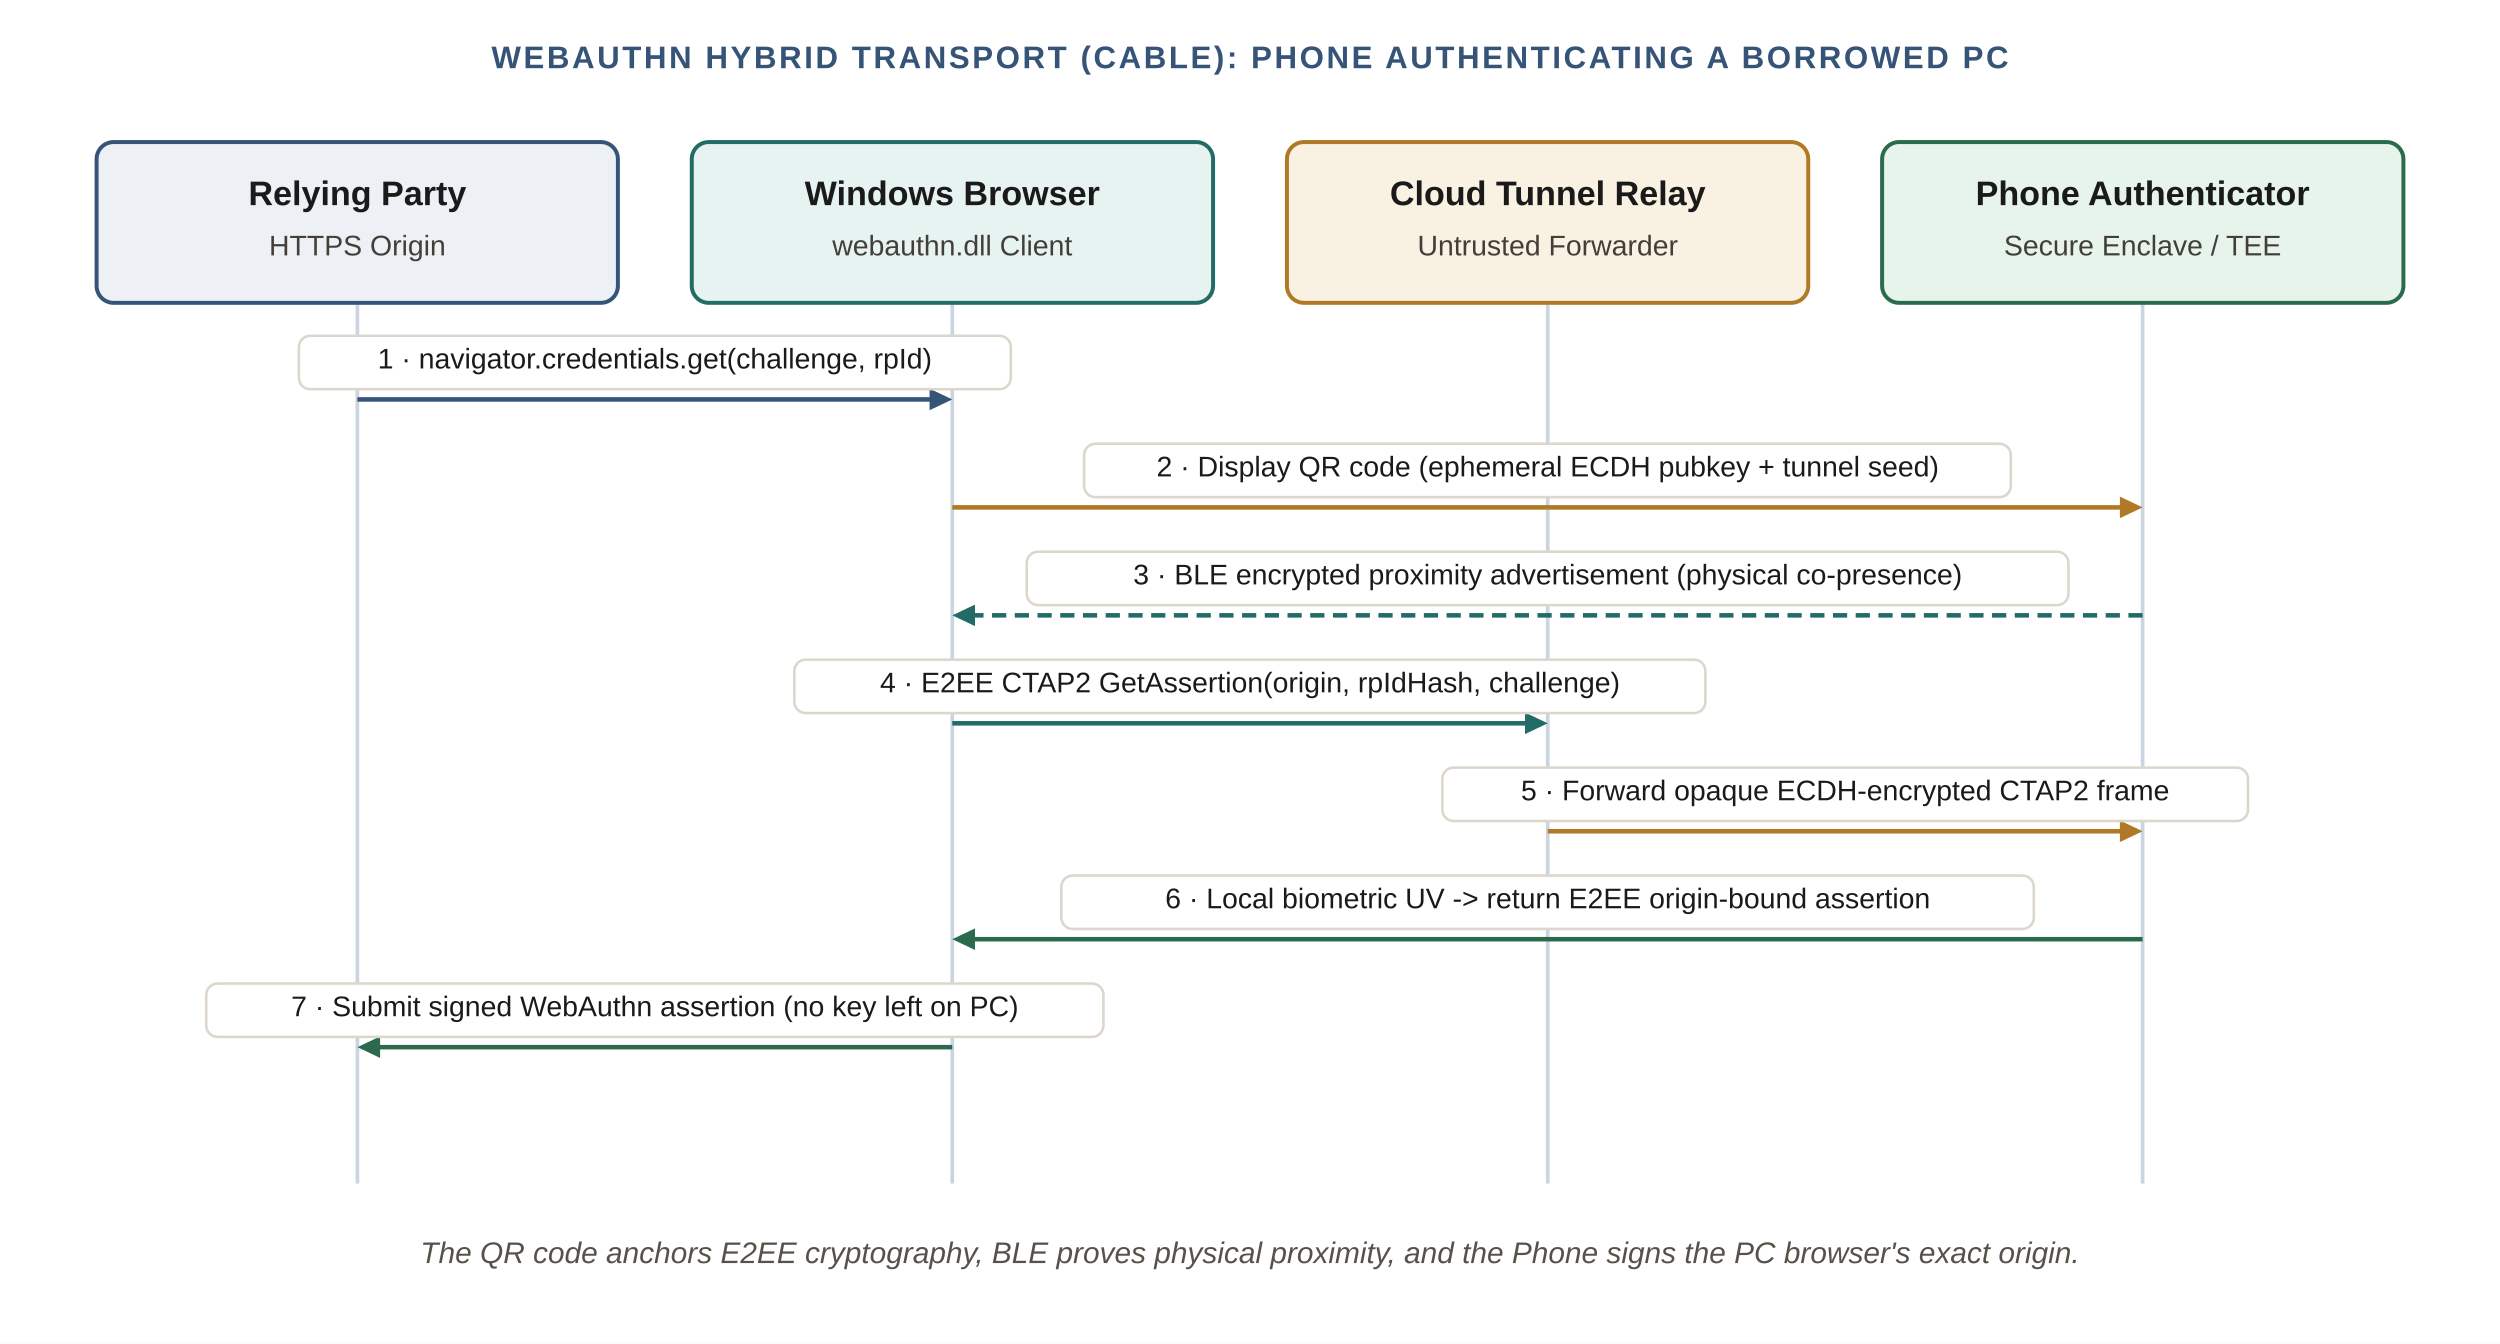
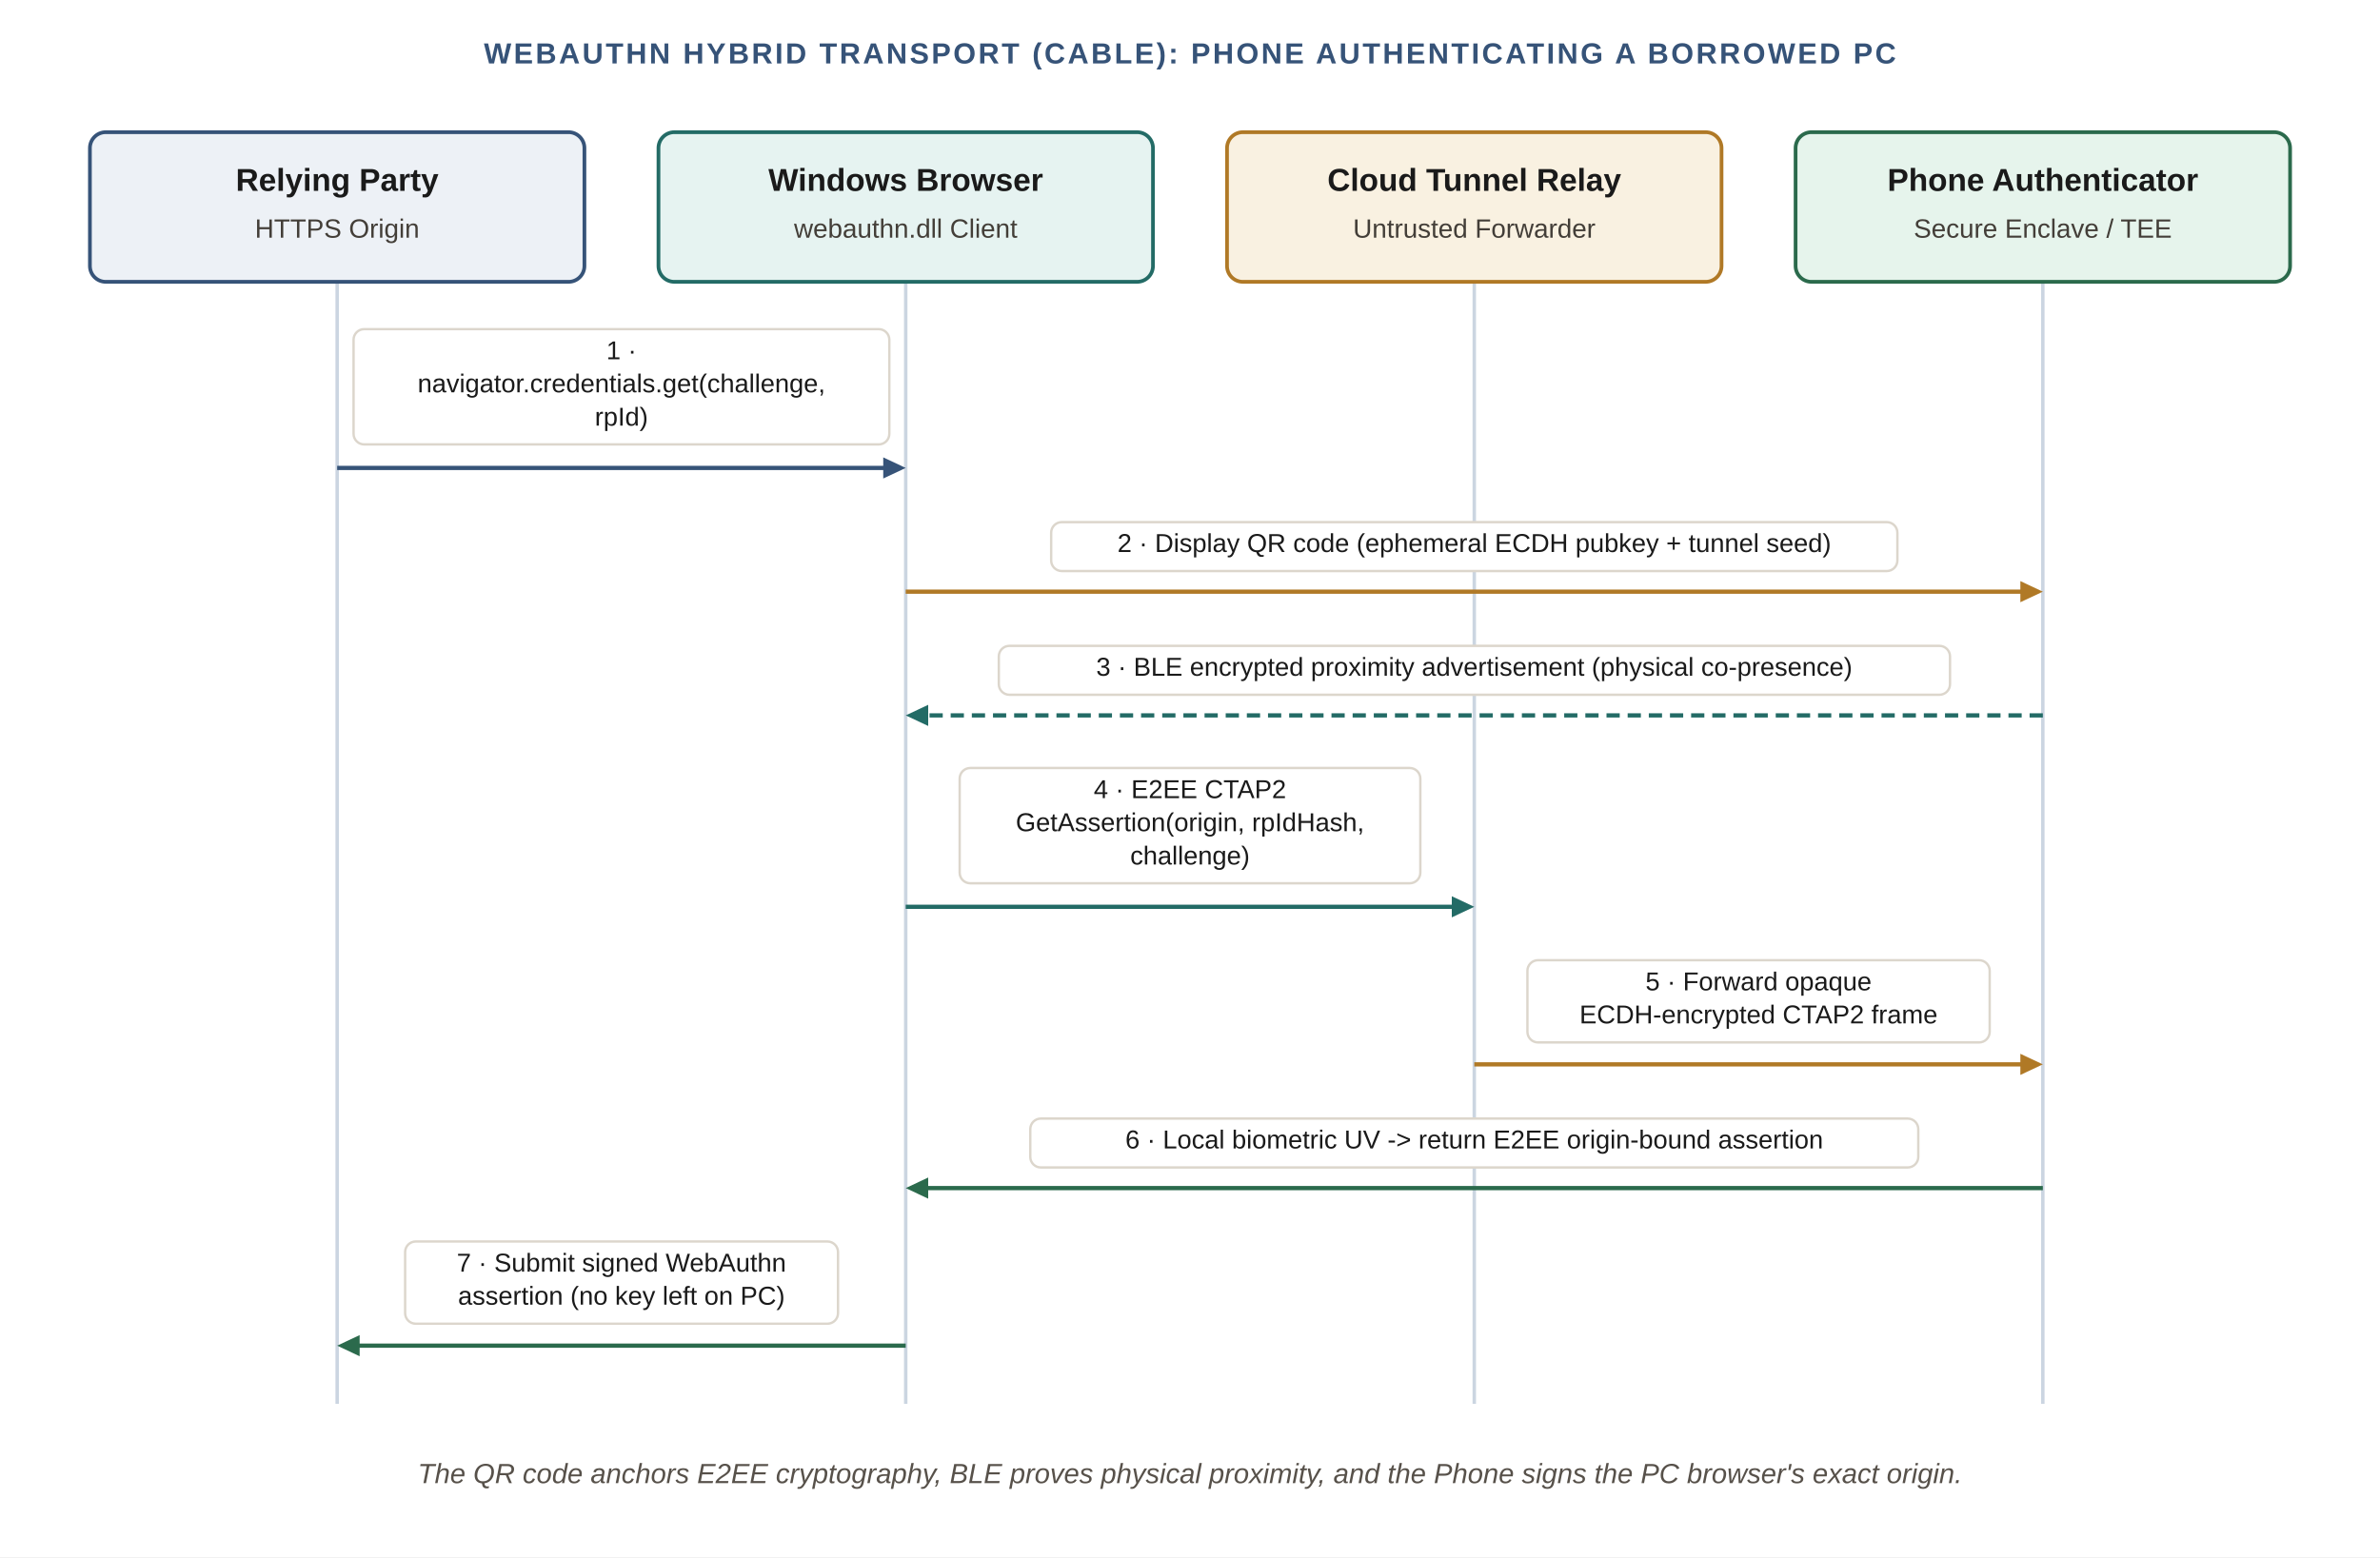
- <svg xmlns="http://www.w3.org/2000/svg" viewBox="0 0 880 473" width="880" height="473">
-   <rect x="0" y="0" width="880" height="473" fill="#ffffff" />
-   <line x1="125.8" y1="106.6" x2="125.8" y2="416.6" stroke="#cbd5e1" stroke-width="1.3" />
-   <line x1="335.2" y1="106.6" x2="335.2" y2="416.6" stroke="#cbd5e1" stroke-width="1.3" />
-   <line x1="544.8" y1="106.6" x2="544.8" y2="416.6" stroke="#cbd5e1" stroke-width="1.3" />
-   <line x1="754.2" y1="106.6" x2="754.2" y2="416.6" stroke="#cbd5e1" stroke-width="1.3" />
-   <text x="440.0" y="24.0" font-family="-apple-system, BlinkMacSystemFont, &quot;Segoe UI&quot;, &quot;Helvetica Neue&quot;, Arial, sans-serif" font-size="11.0" font-weight="700" letter-spacing="0.90px" fill="#365378" text-anchor="middle">WEBAUTHN HYBRID TRANSPORT (CABLE): PHONE AUTHENTICATING A BORROWED PC</text>
-   <rect x="34.0" y="50.0" width="183.5" height="56.6" rx="6.0" fill="#edf1f6" stroke="#365378" stroke-width="1.4" />
-   <text x="125.8" y="72.2" font-family="-apple-system, BlinkMacSystemFont, &quot;Segoe UI&quot;, &quot;Helvetica Neue&quot;, Arial, sans-serif" font-size="12.0" font-weight="700" fill="#1a1a1a" text-anchor="middle">Relying Party</text>
-   <text x="125.8" y="89.9" font-family="-apple-system, BlinkMacSystemFont, &quot;Segoe UI&quot;, &quot;Helvetica Neue&quot;, Arial, sans-serif" font-size="10.0" font-weight="400" fill="#433e38" text-anchor="middle">HTTPS Origin</text>
-   <rect x="243.5" y="50.0" width="183.5" height="56.6" rx="6.0" fill="#e6f3f1" stroke="#236b66" stroke-width="1.4" />
-   <text x="335.2" y="72.2" font-family="-apple-system, BlinkMacSystemFont, &quot;Segoe UI&quot;, &quot;Helvetica Neue&quot;, Arial, sans-serif" font-size="12.0" font-weight="700" fill="#1a1a1a" text-anchor="middle">Windows Browser</text>
-   <text x="335.2" y="89.9" font-family="-apple-system, BlinkMacSystemFont, &quot;Segoe UI&quot;, &quot;Helvetica Neue&quot;, Arial, sans-serif" font-size="10.0" font-weight="400" fill="#433e38" text-anchor="middle">webauthn.dll Client</text>
-   <rect x="453.0" y="50.0" width="183.5" height="56.6" rx="6.0" fill="#f9f1e1" stroke="#b07926" stroke-width="1.4" />
-   <text x="544.8" y="72.2" font-family="-apple-system, BlinkMacSystemFont, &quot;Segoe UI&quot;, &quot;Helvetica Neue&quot;, Arial, sans-serif" font-size="12.0" font-weight="700" fill="#1a1a1a" text-anchor="middle">Cloud Tunnel Relay</text>
-   <text x="544.8" y="89.9" font-family="-apple-system, BlinkMacSystemFont, &quot;Segoe UI&quot;, &quot;Helvetica Neue&quot;, Arial, sans-serif" font-size="10.0" font-weight="400" fill="#433e38" text-anchor="middle">Untrusted Forwarder</text>
-   <rect x="662.5" y="50.0" width="183.5" height="56.6" rx="6.0" fill="#e6f4ec" stroke="#2b6a4c" stroke-width="1.4" />
-   <text x="754.2" y="72.2" font-family="-apple-system, BlinkMacSystemFont, &quot;Segoe UI&quot;, &quot;Helvetica Neue&quot;, Arial, sans-serif" font-size="12.0" font-weight="700" fill="#1a1a1a" text-anchor="middle">Phone Authenticator</text>
-   <text x="754.2" y="89.9" font-family="-apple-system, BlinkMacSystemFont, &quot;Segoe UI&quot;, &quot;Helvetica Neue&quot;, Arial, sans-serif" font-size="10.0" font-weight="400" fill="#433e38" text-anchor="middle">Secure Enclave / TEE</text>
-   <text x="440.0" y="444.6" font-family="-apple-system, BlinkMacSystemFont, &quot;Segoe UI&quot;, &quot;Helvetica Neue&quot;, Arial, sans-serif" font-size="10.5" font-weight="400" font-style="italic" fill="#57514a" text-anchor="middle">The QR code anchors E2EE cryptography, BLE proves physical proximity, and the Phone signs the PC browser's exact origin.</text>
-   <line x1="125.8" y1="140.6" x2="328.8" y2="140.6" stroke="#365378" stroke-width="1.6" />
-   <polygon points="335.2,140.6 327.2,136.8 327.2,144.4" fill="#365378" />
-   <line x1="335.2" y1="178.6" x2="747.8" y2="178.6" stroke="#b07926" stroke-width="1.6" />
-   <polygon points="754.2,178.6 746.2,174.8 746.2,182.4" fill="#b07926" />
-   <line x1="754.2" y1="216.6" x2="341.8" y2="216.6" stroke="#236b66" stroke-width="1.6" stroke-dasharray="5,3" />
-   <polygon points="335.2,216.6 343.2,220.4 343.2,212.8" fill="#236b66" />
-   <line x1="335.2" y1="254.6" x2="538.2" y2="254.6" stroke="#236b66" stroke-width="1.6" />
-   <polygon points="544.8,254.6 536.8,250.8 536.8,258.4" fill="#236b66" />
-   <line x1="544.8" y1="292.6" x2="747.8" y2="292.6" stroke="#b07926" stroke-width="1.6" />
-   <polygon points="754.2,292.6 746.2,288.8 746.2,296.4" fill="#b07926" />
-   <line x1="754.2" y1="330.6" x2="341.8" y2="330.6" stroke="#2b6a4c" stroke-width="1.6" />
-   <polygon points="335.2,330.6 343.2,334.4 343.2,326.8" fill="#2b6a4c" />
-   <line x1="335.2" y1="368.6" x2="132.2" y2="368.6" stroke="#2b6a4c" stroke-width="1.6" />
-   <polygon points="125.8,368.6 133.8,372.4 133.8,364.8" fill="#2b6a4c" />
-   <rect x="105.2" y="118.2" width="250.6" height="18.8" rx="4" fill="#ffffff" stroke="#dcd6cc" stroke-width="0.9" />
-   <text x="230.5" y="129.7" font-family="-apple-system, BlinkMacSystemFont, &quot;Segoe UI&quot;, &quot;Helvetica Neue&quot;, Arial, sans-serif" font-size="10.0" font-weight="400" fill="#1a1a1a" text-anchor="middle">1 · navigator.credentials.get(challenge, rpId)</text>
-   <rect x="381.6" y="156.2" width="326.2" height="18.8" rx="4" fill="#ffffff" stroke="#dcd6cc" stroke-width="0.9" />
-   <text x="544.8" y="167.7" font-family="-apple-system, BlinkMacSystemFont, &quot;Segoe UI&quot;, &quot;Helvetica Neue&quot;, Arial, sans-serif" font-size="10.0" font-weight="400" fill="#1a1a1a" text-anchor="middle">2 · Display QR code (ephemeral ECDH pubkey + tunnel seed)</text>
-   <rect x="361.4" y="194.2" width="366.7" height="18.8" rx="4" fill="#ffffff" stroke="#dcd6cc" stroke-width="0.9" />
-   <text x="544.8" y="205.7" font-family="-apple-system, BlinkMacSystemFont, &quot;Segoe UI&quot;, &quot;Helvetica Neue&quot;, Arial, sans-serif" font-size="10.0" font-weight="400" fill="#1a1a1a" text-anchor="middle">3 · BLE encrypted proximity advertisement (physical co-presence)</text>
-   <rect x="279.6" y="232.2" width="320.7" height="18.8" rx="4" fill="#ffffff" stroke="#dcd6cc" stroke-width="0.9" />
-   <text x="440.0" y="243.7" font-family="-apple-system, BlinkMacSystemFont, &quot;Segoe UI&quot;, &quot;Helvetica Neue&quot;, Arial, sans-serif" font-size="10.0" font-weight="400" fill="#1a1a1a" text-anchor="middle">4 · E2EE CTAP2 GetAssertion(origin, rpIdHash, challenge)</text>
-   <rect x="507.7" y="270.2" width="283.6" height="18.8" rx="4" fill="#ffffff" stroke="#dcd6cc" stroke-width="0.9" />
-   <text x="649.5" y="281.7" font-family="-apple-system, BlinkMacSystemFont, &quot;Segoe UI&quot;, &quot;Helvetica Neue&quot;, Arial, sans-serif" font-size="10.0" font-weight="400" fill="#1a1a1a" text-anchor="middle">5 · Forward opaque ECDH-encrypted CTAP2 frame</text>
-   <rect x="373.6" y="308.2" width="342.3" height="18.8" rx="4" fill="#ffffff" stroke="#dcd6cc" stroke-width="0.9" />
-   <text x="544.8" y="319.7" font-family="-apple-system, BlinkMacSystemFont, &quot;Segoe UI&quot;, &quot;Helvetica Neue&quot;, Arial, sans-serif" font-size="10.0" font-weight="400" fill="#1a1a1a" text-anchor="middle">6 · Local biometric UV -&gt; return E2EE origin-bound assertion</text>
-   <rect x="72.6" y="346.2" width="315.8" height="18.8" rx="4" fill="#ffffff" stroke="#dcd6cc" stroke-width="0.9" />
-   <text x="230.5" y="357.7" font-family="-apple-system, BlinkMacSystemFont, &quot;Segoe UI&quot;, &quot;Helvetica Neue&quot;, Arial, sans-serif" font-size="10.0" font-weight="400" fill="#1a1a1a" text-anchor="middle">7 · Submit signed WebAuthn assertion (no key left on PC)</text>
+ <svg xmlns="http://www.w3.org/2000/svg" viewBox="0 0 900 589" width="900" height="589">
+   <rect x="0" y="0" width="900" height="589" fill="#ffffff" />
+   <line x1="127.5" y1="106.6" x2="127.5" y2="531.0" stroke="#cbd5e1" stroke-width="1.3" />
+   <line x1="342.5" y1="106.6" x2="342.5" y2="531.0" stroke="#cbd5e1" stroke-width="1.3" />
+   <line x1="557.5" y1="106.6" x2="557.5" y2="531.0" stroke="#cbd5e1" stroke-width="1.3" />
+   <line x1="772.5" y1="106.6" x2="772.5" y2="531.0" stroke="#cbd5e1" stroke-width="1.3" />
+   <text x="450.0" y="24.0" font-family="-apple-system, BlinkMacSystemFont, &quot;Segoe UI&quot;, &quot;Helvetica Neue&quot;, Arial, sans-serif" font-size="11.0" font-weight="700" letter-spacing="0.90px" fill="#365378" text-anchor="middle">WEBAUTHN HYBRID TRANSPORT (CABLE): PHONE AUTHENTICATING A BORROWED PC</text>
+   <rect x="34.0" y="50.0" width="187.0" height="56.6" rx="6.0" fill="#edf1f6" stroke="#365378" stroke-width="1.4" />
+   <text x="127.5" y="72.2" font-family="-apple-system, BlinkMacSystemFont, &quot;Segoe UI&quot;, &quot;Helvetica Neue&quot;, Arial, sans-serif" font-size="12.0" font-weight="700" fill="#1a1a1a" text-anchor="middle">Relying Party</text>
+   <text x="127.5" y="89.9" font-family="-apple-system, BlinkMacSystemFont, &quot;Segoe UI&quot;, &quot;Helvetica Neue&quot;, Arial, sans-serif" font-size="10.0" font-weight="400" fill="#433e38" text-anchor="middle">HTTPS Origin</text>
+   <rect x="249.0" y="50.0" width="187.0" height="56.6" rx="6.0" fill="#e6f3f1" stroke="#236b66" stroke-width="1.4" />
+   <text x="342.5" y="72.2" font-family="-apple-system, BlinkMacSystemFont, &quot;Segoe UI&quot;, &quot;Helvetica Neue&quot;, Arial, sans-serif" font-size="12.0" font-weight="700" fill="#1a1a1a" text-anchor="middle">Windows Browser</text>
+   <text x="342.5" y="89.9" font-family="-apple-system, BlinkMacSystemFont, &quot;Segoe UI&quot;, &quot;Helvetica Neue&quot;, Arial, sans-serif" font-size="10.0" font-weight="400" fill="#433e38" text-anchor="middle">webauthn.dll Client</text>
+   <rect x="464.0" y="50.0" width="187.0" height="56.6" rx="6.0" fill="#f9f1e1" stroke="#b07926" stroke-width="1.4" />
+   <text x="557.5" y="72.2" font-family="-apple-system, BlinkMacSystemFont, &quot;Segoe UI&quot;, &quot;Helvetica Neue&quot;, Arial, sans-serif" font-size="12.0" font-weight="700" fill="#1a1a1a" text-anchor="middle">Cloud Tunnel Relay</text>
+   <text x="557.5" y="89.9" font-family="-apple-system, BlinkMacSystemFont, &quot;Segoe UI&quot;, &quot;Helvetica Neue&quot;, Arial, sans-serif" font-size="10.0" font-weight="400" fill="#433e38" text-anchor="middle">Untrusted Forwarder</text>
+   <rect x="679.0" y="50.0" width="187.0" height="56.6" rx="6.0" fill="#e6f4ec" stroke="#2b6a4c" stroke-width="1.4" />
+   <text x="772.5" y="72.2" font-family="-apple-system, BlinkMacSystemFont, &quot;Segoe UI&quot;, &quot;Helvetica Neue&quot;, Arial, sans-serif" font-size="12.0" font-weight="700" fill="#1a1a1a" text-anchor="middle">Phone Authenticator</text>
+   <text x="772.5" y="89.9" font-family="-apple-system, BlinkMacSystemFont, &quot;Segoe UI&quot;, &quot;Helvetica Neue&quot;, Arial, sans-serif" font-size="10.0" font-weight="400" fill="#433e38" text-anchor="middle">Secure Enclave / TEE</text>
+   <text x="450.0" y="561.0" font-family="-apple-system, BlinkMacSystemFont, &quot;Segoe UI&quot;, &quot;Helvetica Neue&quot;, Arial, sans-serif" font-size="10.5" font-weight="400" font-style="italic" fill="#57514a" text-anchor="middle">The QR code anchors E2EE cryptography, BLE proves physical proximity, and the Phone signs the PC browser's exact origin.</text>
+   <line x1="127.5" y1="177.0" x2="336.0" y2="177.0" stroke="#365378" stroke-width="1.6" />
+   <polygon points="342.5,177.0 334.0,173.0 334.0,181.0" fill="#365378" />
+   <line x1="342.5" y1="223.8" x2="766.0" y2="223.8" stroke="#b07926" stroke-width="1.6" />
+   <polygon points="772.5,223.8 764.0,219.8 764.0,227.8" fill="#b07926" />
+   <line x1="772.5" y1="270.6" x2="349.0" y2="270.6" stroke="#236b66" stroke-width="1.6" stroke-dasharray="5,3" />
+   <polygon points="342.5,270.6 351.0,274.6 351.0,266.6" fill="#236b66" />
+   <line x1="342.5" y1="343.0" x2="551.0" y2="343.0" stroke="#236b66" stroke-width="1.6" />
+   <polygon points="557.5,343.0 549.0,339.0 549.0,347.0" fill="#236b66" />
+   <line x1="557.5" y1="402.6" x2="766.0" y2="402.6" stroke="#b07926" stroke-width="1.6" />
+   <polygon points="772.5,402.6 764.0,398.6 764.0,406.6" fill="#b07926" />
+   <line x1="772.5" y1="449.4" x2="349.0" y2="449.4" stroke="#2b6a4c" stroke-width="1.6" />
+   <polygon points="342.5,449.4 351.0,453.4 351.0,445.4" fill="#2b6a4c" />
+   <line x1="342.5" y1="509.0" x2="134.0" y2="509.0" stroke="#2b6a4c" stroke-width="1.6" />
+   <polygon points="127.5,509.0 136.0,513.0 136.0,505.0" fill="#2b6a4c" />
+   <rect x="133.7" y="124.5" width="202.6" height="43.6" rx="4" fill="#ffffff" stroke="#dcd6cc" stroke-width="0.9" />
+   <text x="235.0" y="135.9" font-family="-apple-system, BlinkMacSystemFont, &quot;Segoe UI&quot;, &quot;Helvetica Neue&quot;, Arial, sans-serif" font-size="9.8" font-weight="400" fill="#1a1a1a" text-anchor="middle">1 ·</text>
+   <text x="235.0" y="148.4" font-family="-apple-system, BlinkMacSystemFont, &quot;Segoe UI&quot;, &quot;Helvetica Neue&quot;, Arial, sans-serif" font-size="9.8" font-weight="400" fill="#1a1a1a" text-anchor="middle">navigator.credentials.get(challenge,</text>
+   <text x="235.0" y="161.0" font-family="-apple-system, BlinkMacSystemFont, &quot;Segoe UI&quot;, &quot;Helvetica Neue&quot;, Arial, sans-serif" font-size="9.8" font-weight="400" fill="#1a1a1a" text-anchor="middle">rpId)</text>
+   <rect x="397.5" y="197.5" width="320.0" height="18.5" rx="4" fill="#ffffff" stroke="#dcd6cc" stroke-width="0.9" />
+   <text x="557.5" y="208.8" font-family="-apple-system, BlinkMacSystemFont, &quot;Segoe UI&quot;, &quot;Helvetica Neue&quot;, Arial, sans-serif" font-size="9.8" font-weight="400" fill="#1a1a1a" text-anchor="middle">2 · Display QR code (ephemeral ECDH pubkey + tunnel seed)</text>
+   <rect x="377.7" y="244.3" width="359.7" height="18.5" rx="4" fill="#ffffff" stroke="#dcd6cc" stroke-width="0.9" />
+   <text x="557.5" y="255.6" font-family="-apple-system, BlinkMacSystemFont, &quot;Segoe UI&quot;, &quot;Helvetica Neue&quot;, Arial, sans-serif" font-size="9.8" font-weight="400" fill="#1a1a1a" text-anchor="middle">3 · BLE encrypted proximity advertisement (physical co-presence)</text>
+   <rect x="362.9" y="290.5" width="174.2" height="43.6" rx="4" fill="#ffffff" stroke="#dcd6cc" stroke-width="0.9" />
+   <text x="450.0" y="301.9" font-family="-apple-system, BlinkMacSystemFont, &quot;Segoe UI&quot;, &quot;Helvetica Neue&quot;, Arial, sans-serif" font-size="9.8" font-weight="400" fill="#1a1a1a" text-anchor="middle">4 · E2EE CTAP2</text>
+   <text x="450.0" y="314.4" font-family="-apple-system, BlinkMacSystemFont, &quot;Segoe UI&quot;, &quot;Helvetica Neue&quot;, Arial, sans-serif" font-size="9.8" font-weight="400" fill="#1a1a1a" text-anchor="middle">GetAssertion(origin, rpIdHash,</text>
+   <text x="450.0" y="327.0" font-family="-apple-system, BlinkMacSystemFont, &quot;Segoe UI&quot;, &quot;Helvetica Neue&quot;, Arial, sans-serif" font-size="9.8" font-weight="400" fill="#1a1a1a" text-anchor="middle">challenge)</text>
+   <rect x="577.6" y="363.2" width="174.8" height="31.1" rx="4" fill="#ffffff" stroke="#dcd6cc" stroke-width="0.9" />
+   <text x="665.0" y="374.6" font-family="-apple-system, BlinkMacSystemFont, &quot;Segoe UI&quot;, &quot;Helvetica Neue&quot;, Arial, sans-serif" font-size="9.8" font-weight="400" fill="#1a1a1a" text-anchor="middle">5 · Forward opaque</text>
+   <text x="665.0" y="387.1" font-family="-apple-system, BlinkMacSystemFont, &quot;Segoe UI&quot;, &quot;Helvetica Neue&quot;, Arial, sans-serif" font-size="9.8" font-weight="400" fill="#1a1a1a" text-anchor="middle">ECDH-encrypted CTAP2 frame</text>
+   <rect x="389.6" y="423.1" width="335.8" height="18.5" rx="4" fill="#ffffff" stroke="#dcd6cc" stroke-width="0.9" />
+   <text x="557.5" y="434.4" font-family="-apple-system, BlinkMacSystemFont, &quot;Segoe UI&quot;, &quot;Helvetica Neue&quot;, Arial, sans-serif" font-size="9.8" font-weight="400" fill="#1a1a1a" text-anchor="middle">6 · Local biometric UV -&gt; return E2EE origin-bound assertion</text>
+   <rect x="153.2" y="469.6" width="163.7" height="31.1" rx="4" fill="#ffffff" stroke="#dcd6cc" stroke-width="0.9" />
+   <text x="235.0" y="481.0" font-family="-apple-system, BlinkMacSystemFont, &quot;Segoe UI&quot;, &quot;Helvetica Neue&quot;, Arial, sans-serif" font-size="9.8" font-weight="400" fill="#1a1a1a" text-anchor="middle">7 · Submit signed WebAuthn</text>
+   <text x="235.0" y="493.5" font-family="-apple-system, BlinkMacSystemFont, &quot;Segoe UI&quot;, &quot;Helvetica Neue&quot;, Arial, sans-serif" font-size="9.8" font-weight="400" fill="#1a1a1a" text-anchor="middle">assertion (no key left on PC)</text>
</svg>
